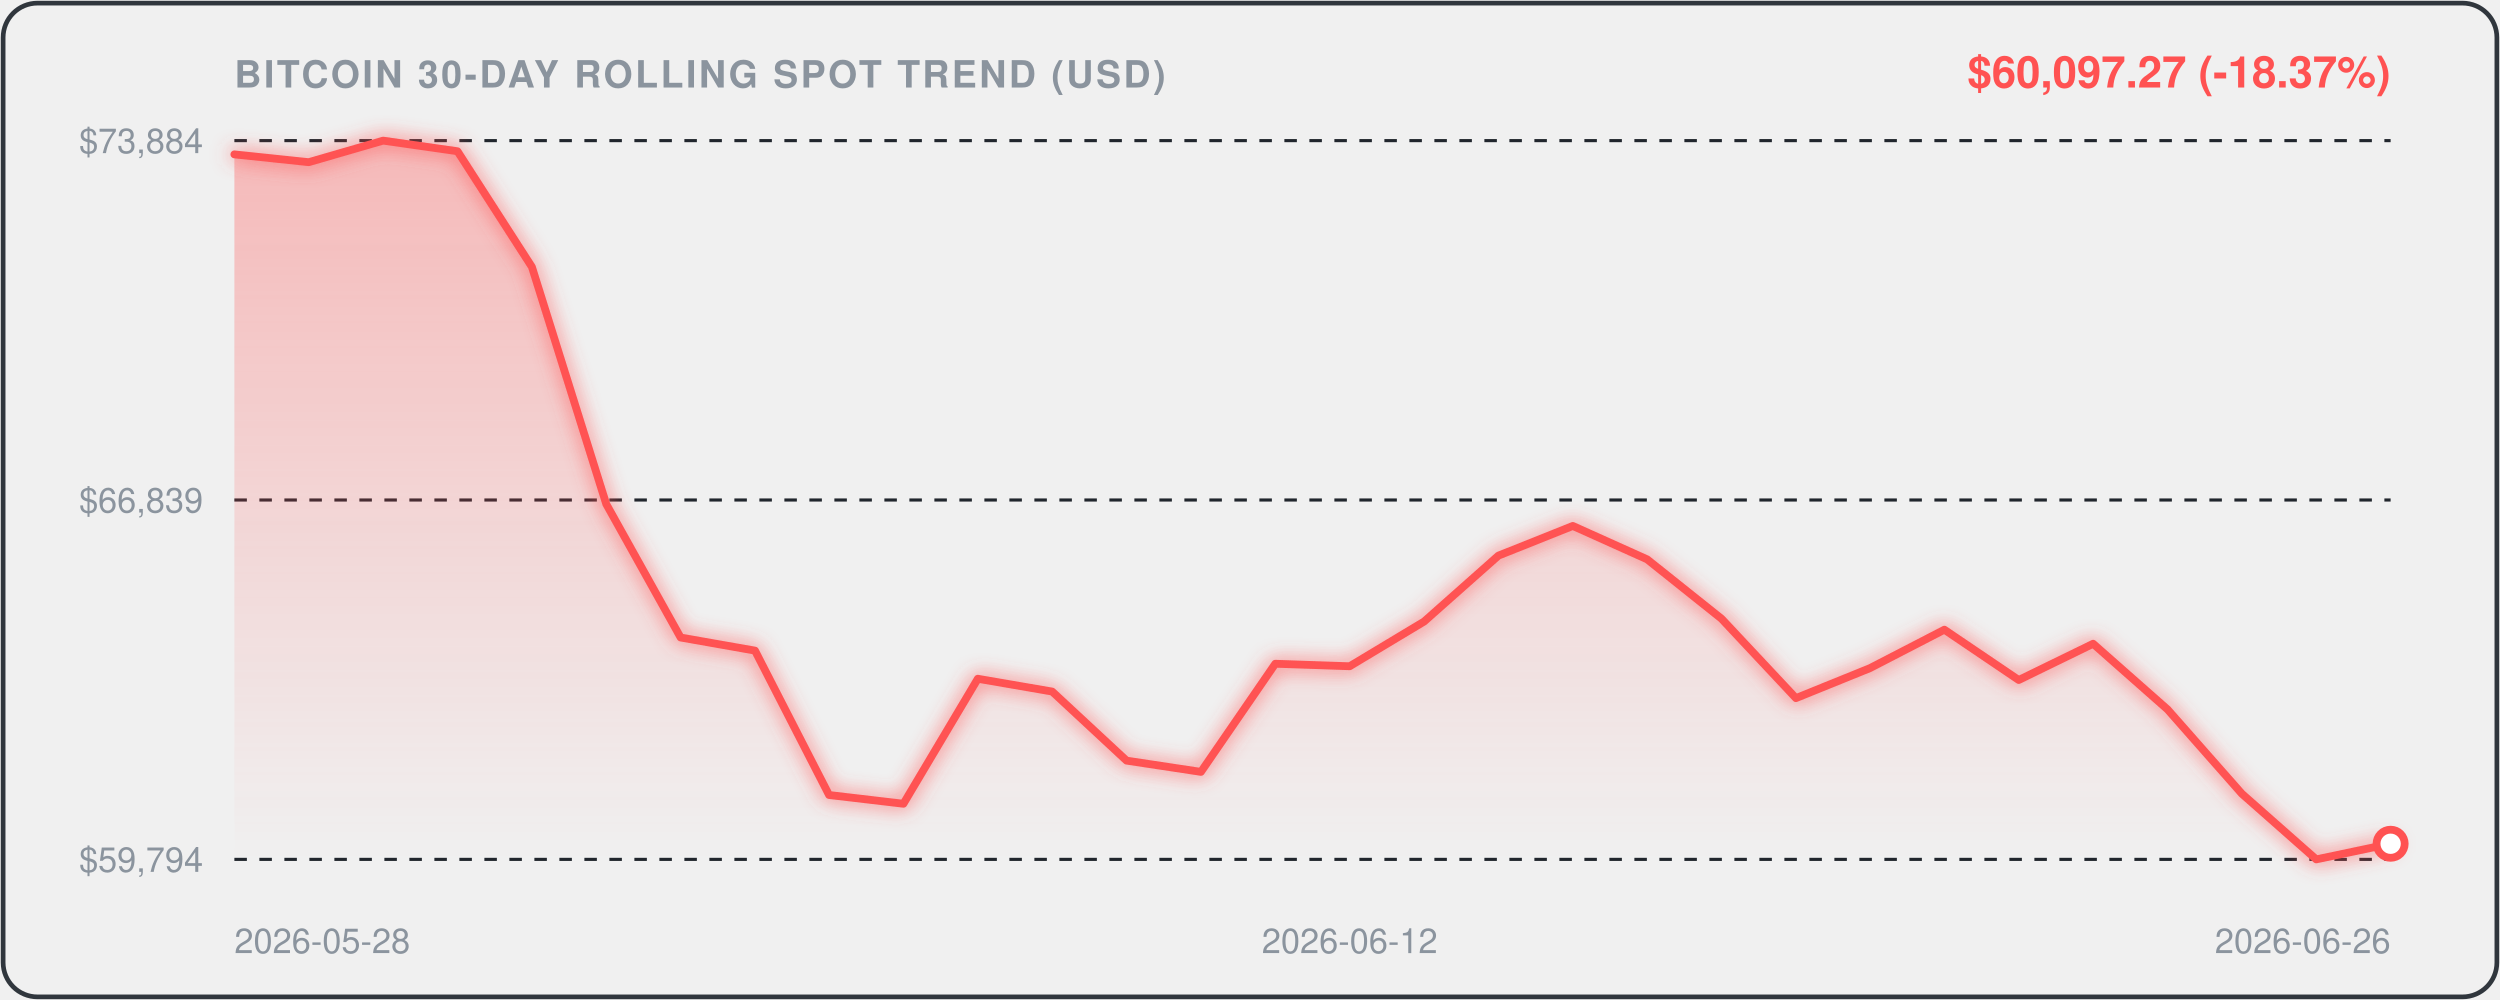
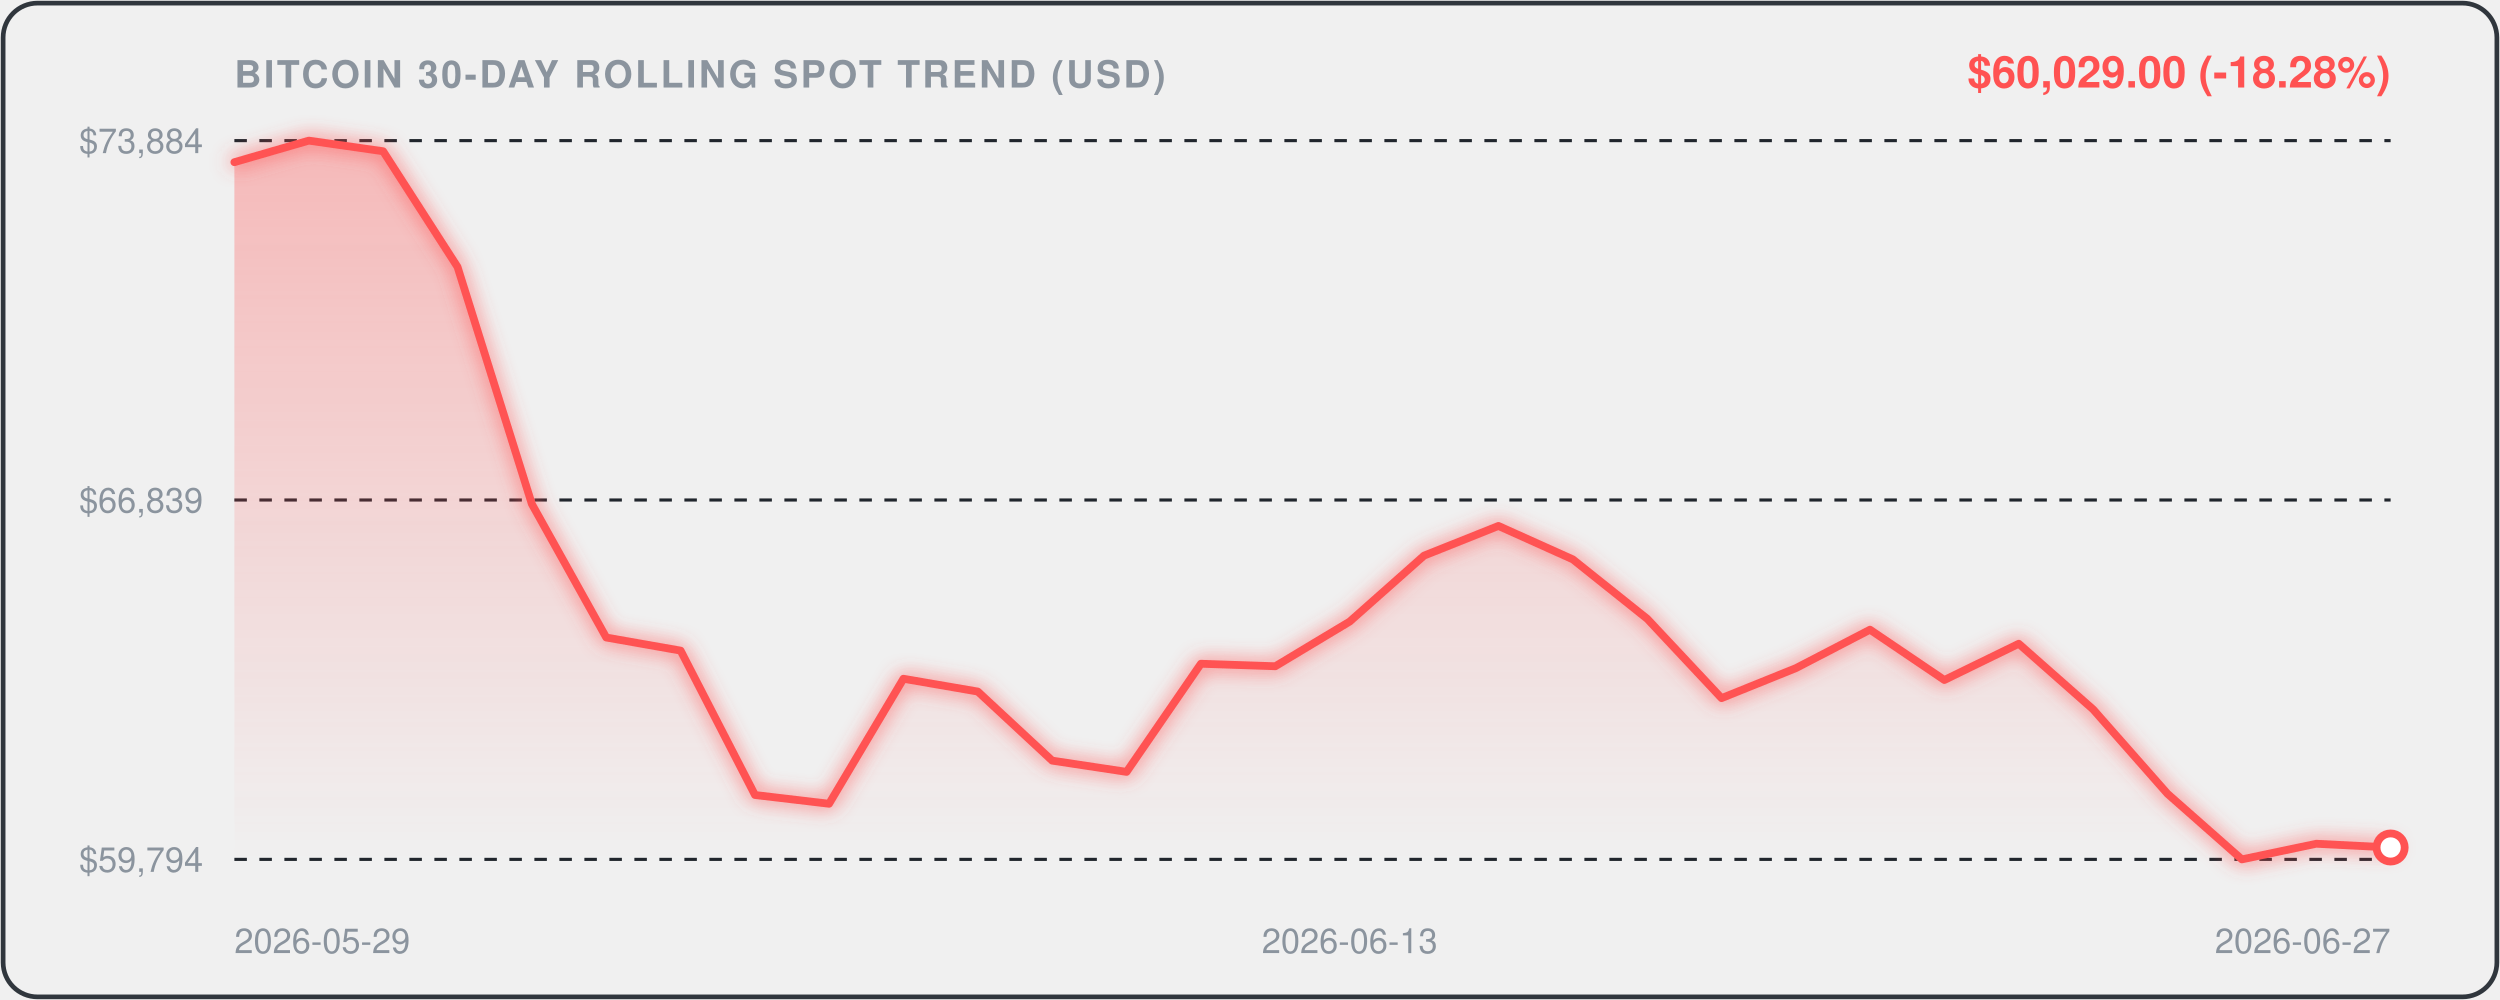
<svg xmlns="http://www.w3.org/2000/svg" viewBox="0 0 800 320" width="100%" height="100%" style="background:#0d1117;border-radius:12px;font-family:-apple-system,BlinkMacSystemFont,'Segoe UI',Helvetica,Arial,sans-serif;">
  <defs>
    <linearGradient id="areaGrad" x1="0" y1="0" x2="0" y2="1">
      <stop offset="0%" stop-color="rgba(255, 82, 82, 0.35)" />
      <stop offset="100%" stop-color="rgba(255, 82, 82, 0.0)" />
    </linearGradient>
    <filter id="glow" x="-20%" y="-20%" width="140%" height="140%">
      <feGaussianBlur stdDeviation="3" result="blur" />
      <feComposite in="SourceGraphic" in2="blur" operator="over" />
    </filter>
  </defs>
  <rect x="1" y="1" width="798" height="318" rx="11" fill="none" stroke="#30363d" stroke-width="1.5" />
  <text x="75" y="28" fill="#8b949e" font-size="12" font-weight="600" letter-spacing="0.8">BITCOIN 30-DAY ROLLING SPOT TREND (USD)</text>
-   <text x="765" y="28" text-anchor="end" fill="#FF5252" font-size="14" font-weight="700">$60,097.27 (-18.37%)</text>
+   <text x="765" y="28" text-anchor="end" fill="#FF5252" font-size="14" font-weight="700">$60,029.00 (-18.28%)</text>
  <line x1="75" y1="45" x2="765" y2="45" stroke="#21262d" stroke-width="1" stroke-dasharray="4,4" />
  <text x="65" y="49" text-anchor="end" fill="#8b949e" font-size="11">$73,884</text>
  <line x1="75" y1="160.0" x2="765" y2="160.0" stroke="#21262d" stroke-width="1" stroke-dasharray="4,4" />
  <text x="65" y="164.0" text-anchor="end" fill="#8b949e" font-size="11">$66,839</text>
  <line x1="75" y1="275" x2="765" y2="275" stroke="#21262d" stroke-width="1" stroke-dasharray="4,4" />
  <text x="65" y="279" text-anchor="end" fill="#8b949e" font-size="11">$59,794</text>
-   <path d="M 75.0,49.4 L 98.8,51.9 L 122.6,45.0 L 146.4,48.4 L 170.2,85.4 L 194.0,161.3 L 217.8,204.0 L 241.6,208.2 L 265.3,254.4 L 289.1,257.2 L 312.9,217.2 L 336.7,221.3 L 360.5,243.4 L 384.3,247.0 L 408.1,212.4 L 431.9,213.2 L 455.7,198.9 L 479.5,177.8 L 503.3,168.3 L 527.1,179.0 L 550.9,198.0 L 574.7,223.4 L 598.4,213.8 L 622.2,201.5 L 646.0,217.6 L 669.8,206.0 L 693.6,227.0 L 717.4,254.0 L 741.2,275.0 L 765.0,270.0 L 765.0,275.0 L 75.0,275.0 Z" fill="url(#areaGrad)" />
-   <path d="M 75.0,49.4 L 98.8,51.9 L 122.6,45.0 L 146.4,48.4 L 170.2,85.4 L 194.0,161.3 L 217.8,204.0 L 241.6,208.2 L 265.3,254.4 L 289.1,257.2 L 312.9,217.2 L 336.7,221.3 L 360.5,243.4 L 384.3,247.0 L 408.1,212.4 L 431.9,213.2 L 455.7,198.9 L 479.5,177.8 L 503.3,168.3 L 527.1,179.0 L 550.9,198.0 L 574.7,223.4 L 598.4,213.8 L 622.2,201.5 L 646.0,217.6 L 669.8,206.0 L 693.6,227.0 L 717.4,254.0 L 741.2,275.0 L 765.0,270.0" fill="none" stroke="#FF5252" stroke-width="2.5" stroke-linecap="round" stroke-linejoin="round" filter="url(#glow)" />
-   <circle cx="765.0" cy="270.0" r="4.5" fill="#ffffff" stroke="#FF5252" stroke-width="2.5" />
-   <text x="75.0" y="305" fill="#8b949e" font-size="11" text-anchor="start">2026-05-28</text>
-   <text x="431.9" y="305" fill="#8b949e" font-size="11" text-anchor="middle">2026-06-12</text>
-   <text x="765.0" y="305" fill="#8b949e" font-size="11" text-anchor="end">2026-06-26</text>
+   <path d="M 75.0,51.9 L 98.8,45.0 L 122.6,48.4 L 146.4,85.4 L 170.2,161.3 L 194.0,204.0 L 217.8,208.2 L 241.6,254.4 L 265.3,257.2 L 289.1,217.2 L 312.9,221.3 L 336.7,243.4 L 360.5,247.0 L 384.3,212.4 L 408.1,213.2 L 431.9,198.9 L 455.7,177.8 L 479.5,168.3 L 503.3,179.0 L 527.1,198.0 L 550.9,223.4 L 574.7,213.8 L 598.4,201.5 L 622.2,217.6 L 646.0,206.0 L 669.8,227.0 L 693.6,254.0 L 717.4,275.0 L 741.2,270.0 L 765.0,271.2 L 765.0,275.0 L 75.0,275.0 Z" fill="url(#areaGrad)" />
+   <path d="M 75.0,51.9 L 98.8,45.0 L 122.6,48.4 L 146.4,85.4 L 170.2,161.3 L 194.0,204.0 L 217.8,208.2 L 241.6,254.4 L 265.3,257.2 L 289.1,217.2 L 312.9,221.3 L 336.7,243.4 L 360.5,247.0 L 384.3,212.4 L 408.1,213.2 L 431.9,198.9 L 455.7,177.8 L 479.5,168.3 L 503.3,179.0 L 527.1,198.0 L 550.9,223.4 L 574.7,213.8 L 598.4,201.5 L 622.2,217.6 L 646.0,206.0 L 669.8,227.0 L 693.6,254.0 L 717.4,275.0 L 741.2,270.0 L 765.0,271.2" fill="none" stroke="#FF5252" stroke-width="2.5" stroke-linecap="round" stroke-linejoin="round" filter="url(#glow)" />
+   <circle cx="765.0" cy="271.2" r="4.5" fill="#ffffff" stroke="#FF5252" stroke-width="2.5" />
+   <text x="75.0" y="305" fill="#8b949e" font-size="11" text-anchor="start">2026-05-29</text>
+   <text x="431.9" y="305" fill="#8b949e" font-size="11" text-anchor="middle">2026-06-13</text>
+   <text x="765.0" y="305" fill="#8b949e" font-size="11" text-anchor="end">2026-06-27</text>
</svg>
